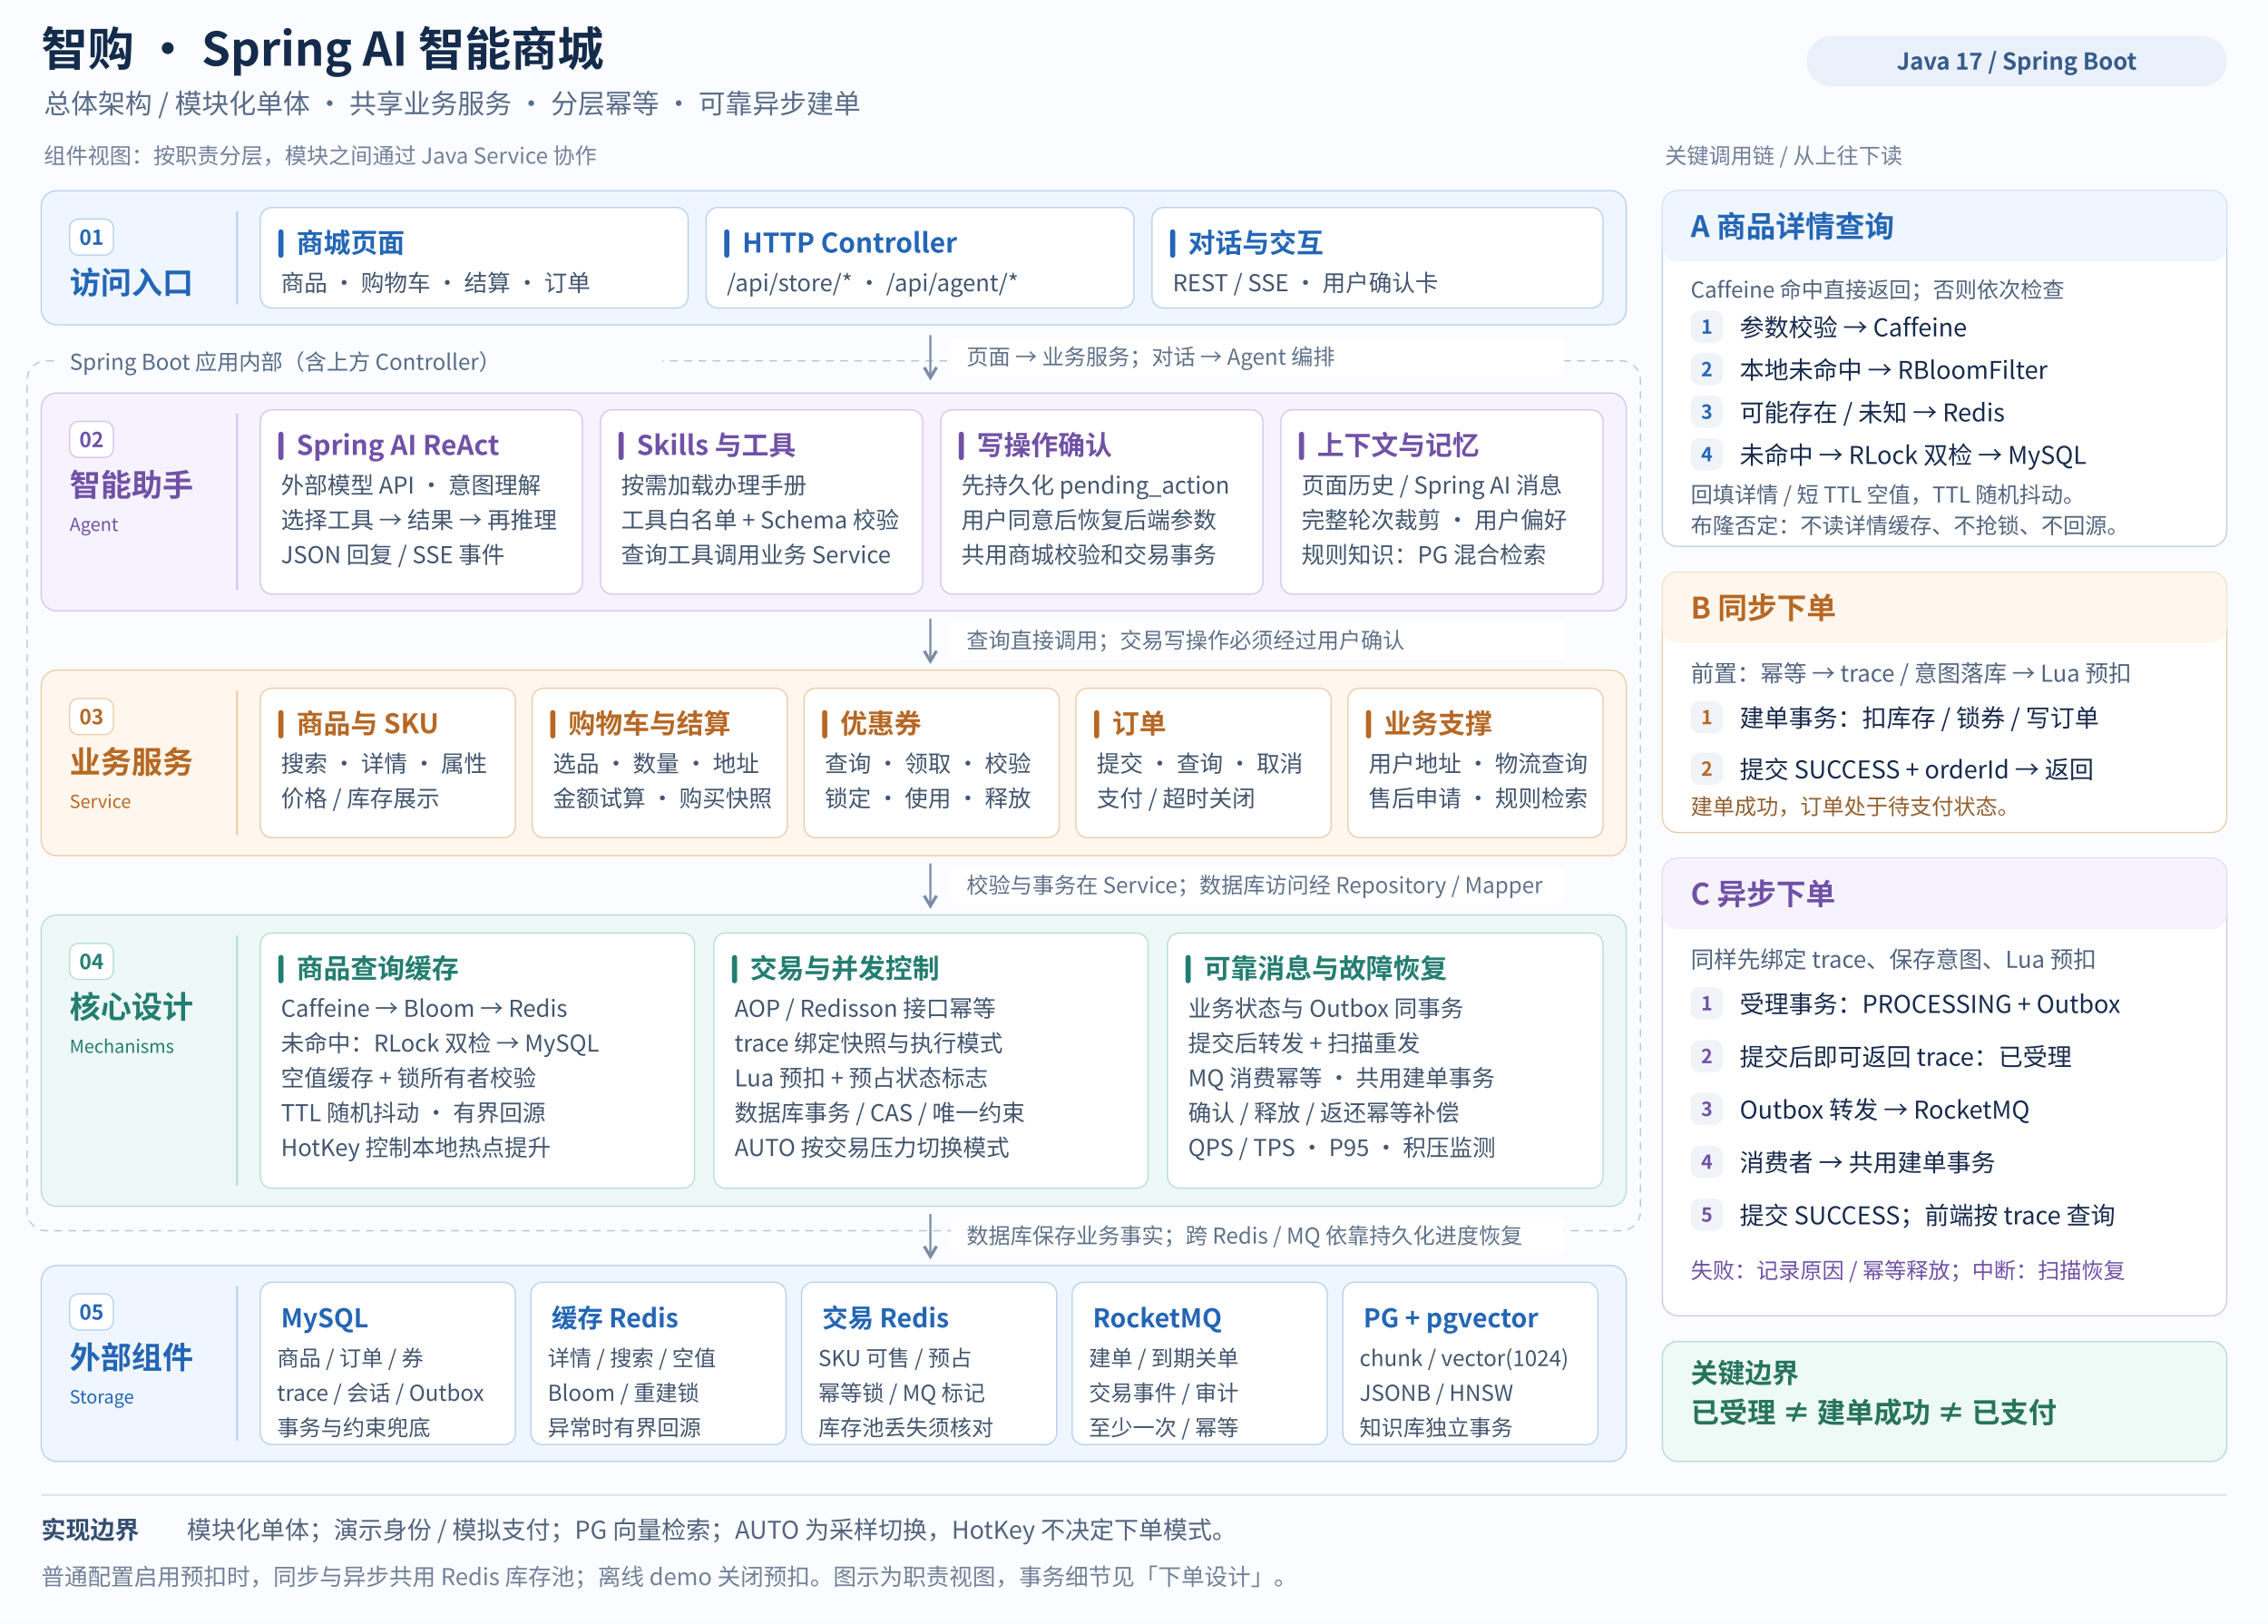
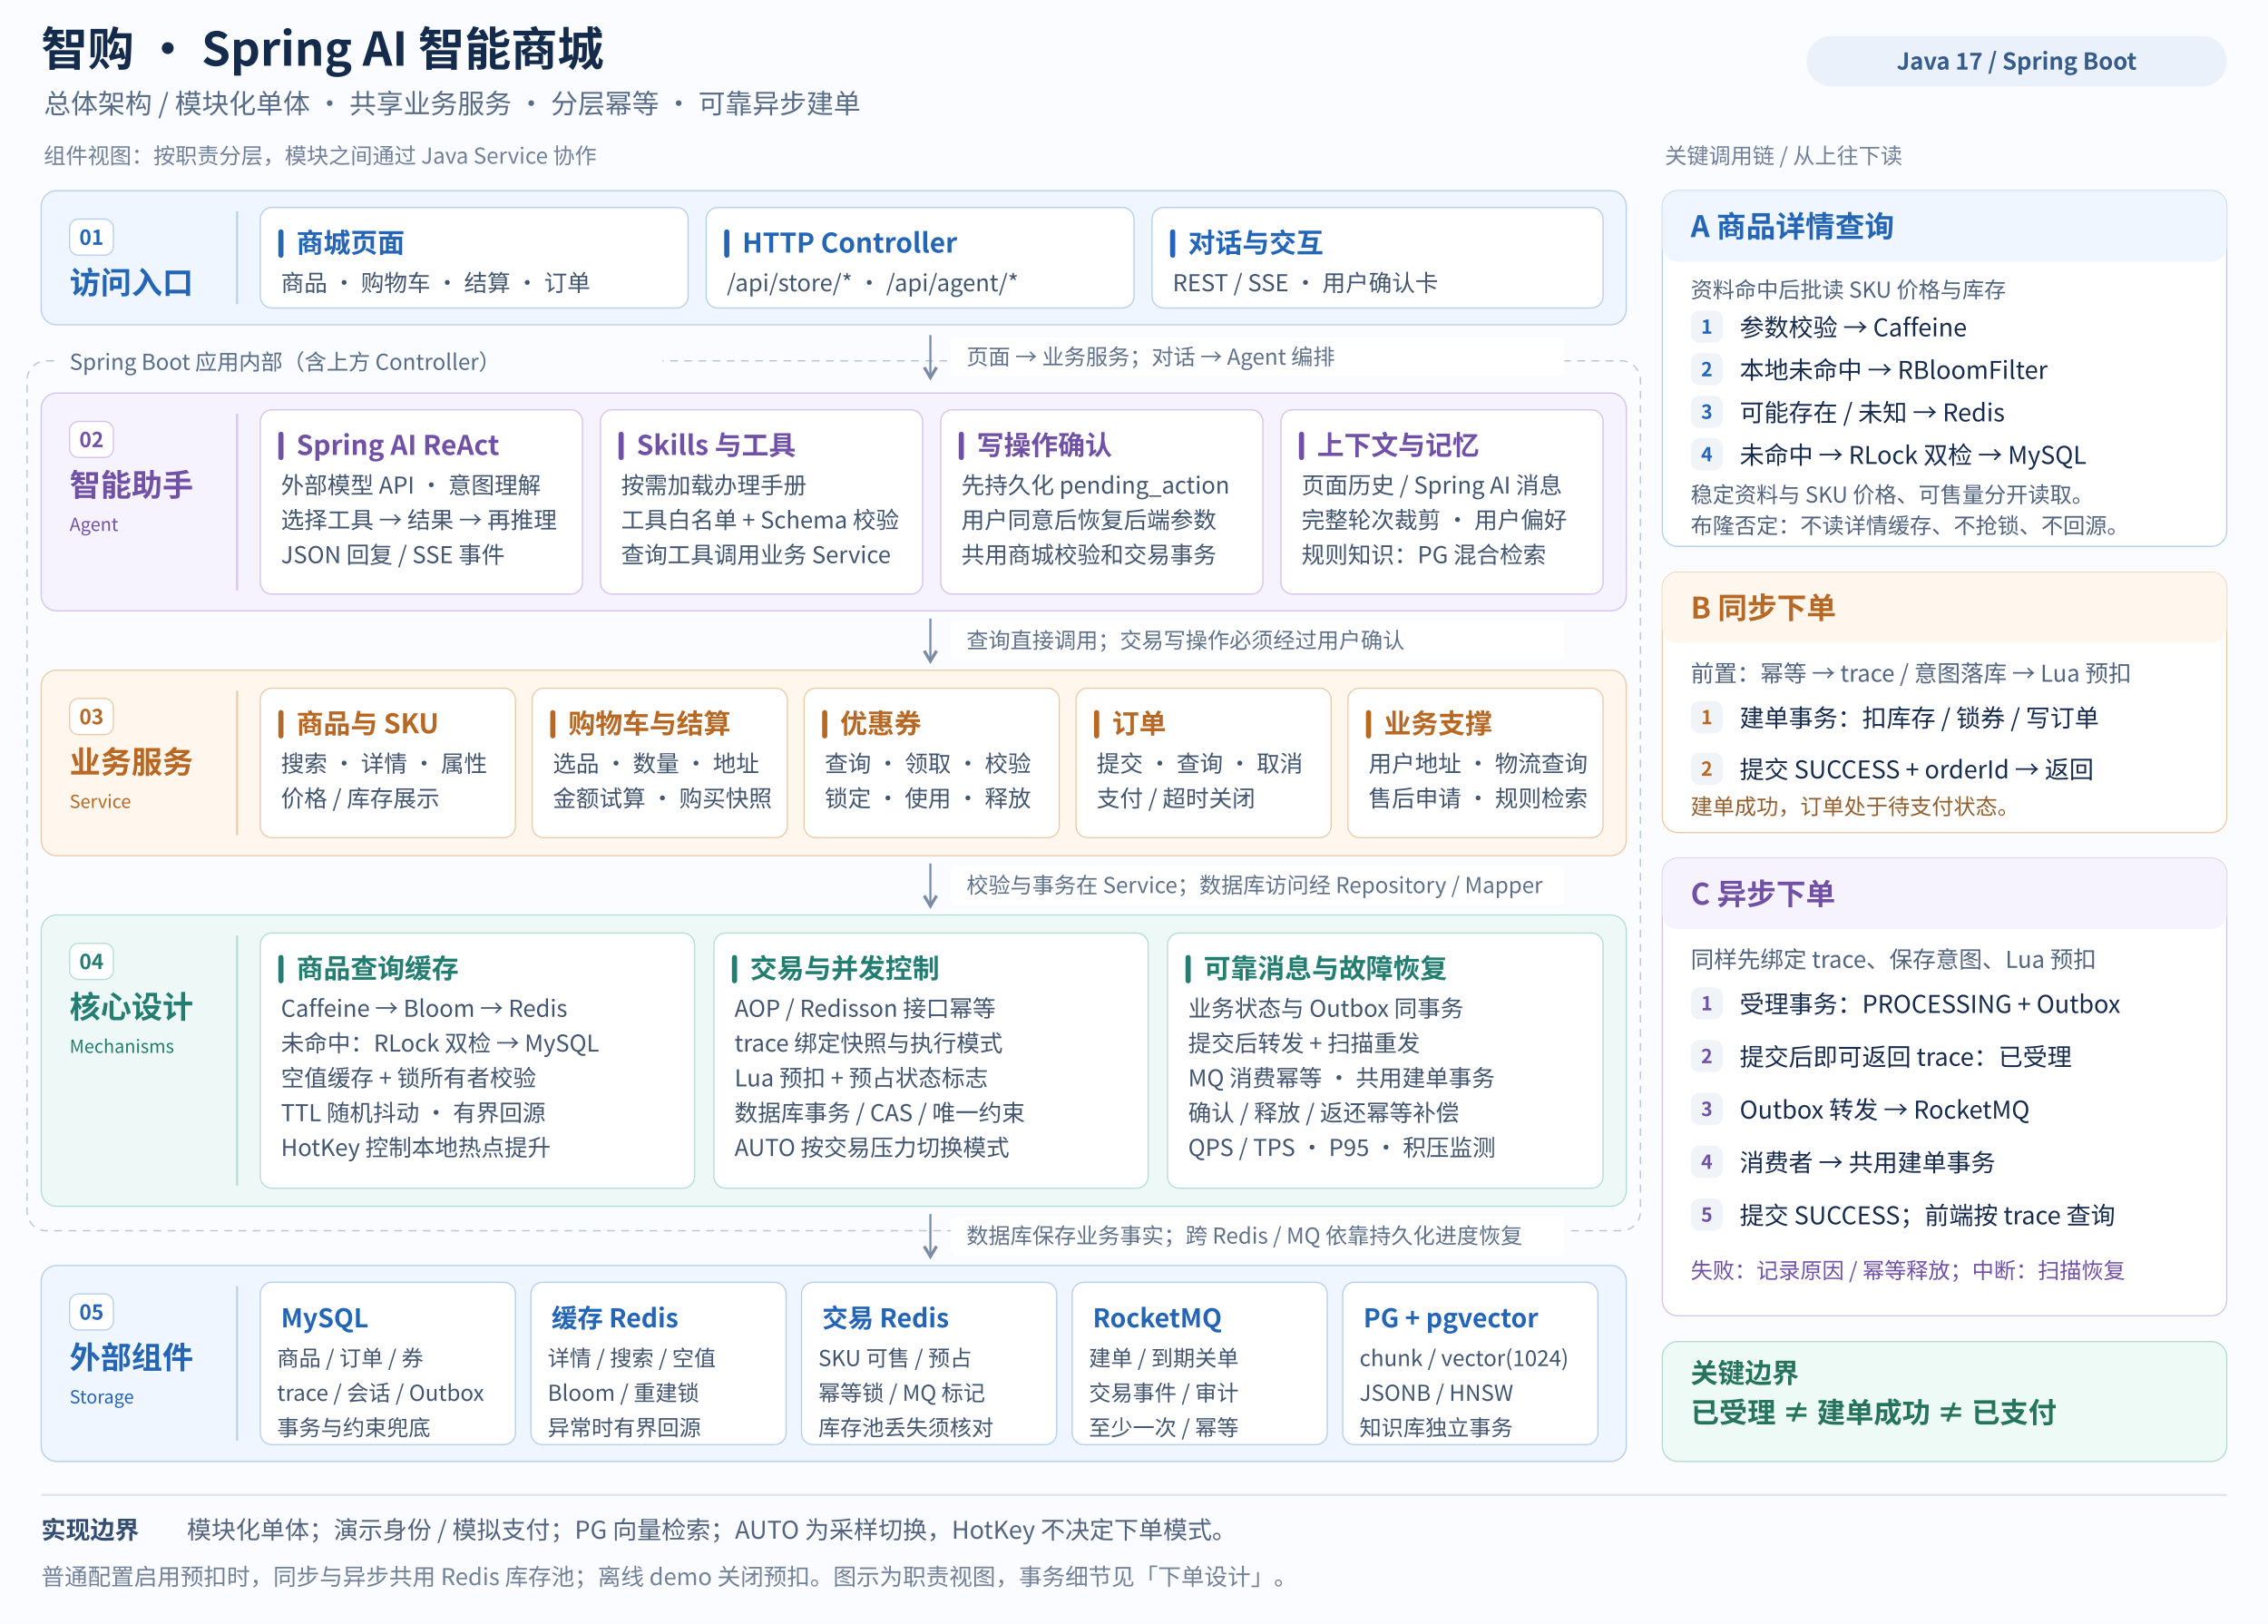
<svg xmlns="http://www.w3.org/2000/svg" width="1760" height="1260" viewBox="0 0 1760 1260" role="img" aria-labelledby="title desc">
  <defs>
    <marker id="arrow" markerWidth="8" markerHeight="8" refX="6" refY="4" orient="auto">
      <path d="M1 1 L6 4 L1 7" fill="none" stroke="#7b8ba5" stroke-width="1.5" />
    </marker>
  </defs>
  <style>text{font-family:"PingFang SC","Microsoft YaHei","Noto Sans CJK SC",sans-serif;fill:#172b4d} .muted{fill:#52647e} .small{font-size:17px} .body{font-size:19px} .cardtitle{font-size:21px;font-weight:600} .bold{font-weight:600}</style>
  <rect x="0" y="0" width="1760" height="1260" rx="0" fill="#fbfcff" stroke="none" />
  <text x="32" y="51" font-size="36" style="fill:#142b4b" font-weight="700">智购 · Spring AI 智能商城</text>
  <text x="34" y="88" font-size="21" style="fill:#586c88">总体架构  /  模块化单体 · 共享业务服务 · 分层幂等 · 可靠异步建单</text>
  <rect x="1402" y="28" width="326" height="39" rx="19" fill="#eaf1fb" stroke="none" />
  <text x="1565" y="54" font-size="18" style="fill:#365c8b" font-weight="600" text-anchor="middle">Java 17  /  Spring Boot</text>
  <text x="34" y="127" font-size="17" style="fill:#72819a">组件视图：按职责分层，模块之间通过 Java Service 协作</text>
  <text x="1292" y="127" font-size="17" style="fill:#72819a">关键调用链  /  从上往下读</text>
  <rect x="32" y="148" width="1230" height="104" rx="12" fill="#eff6ff" stroke="#b8d0ee" />
  <path d="M184 164 L184 236" fill="none" stroke="#b8d0ee" stroke-width="1.6" />
  <rect x="54" y="170" width="34" height="28" rx="7" fill="#ffffff" stroke="#b8d0ee" />
  <text x="71" y="190" font-size="16" style="fill:#2466b5" font-weight="600" text-anchor="middle">01</text>
  <text x="54" y="228" font-size="24" style="fill:#2466b5" font-weight="600">访问入口</text>
  <rect x="202" y="161" width="332" height="78" rx="9" fill="#ffffff" stroke="#b8d0ee" />
  <rect x="216" y="178" width="4" height="22" rx="2" fill="#2466b5" stroke="none" />
  <text x="230" y="196" font-size="21" style="fill:#2466b5" font-weight="600">商城页面</text>
  <text x="218" y="226" font-size="18" style="fill:#43566f">商品 · 购物车 · 结算 · 订单</text>
  <rect x="548" y="161" width="332" height="78" rx="9" fill="#ffffff" stroke="#b8d0ee" />
  <rect x="562" y="178" width="4" height="22" rx="2" fill="#2466b5" stroke="none" />
  <text x="576" y="196" font-size="21" style="fill:#2466b5" font-weight="600">HTTP Controller</text>
  <text x="564" y="226" font-size="18" style="fill:#43566f">/api/store/*  ·  /api/agent/*</text>
  <rect x="894" y="161" width="350" height="78" rx="9" fill="#ffffff" stroke="#b8d0ee" />
  <rect x="908" y="178" width="4" height="22" rx="2" fill="#2466b5" stroke="none" />
  <text x="922" y="196" font-size="21" style="fill:#2466b5" font-weight="600">对话与交互</text>
  <text x="910" y="226" font-size="18" style="fill:#43566f">REST / SSE  ·  用户确认卡</text>
  <rect x="21" y="280" width="1252" height="675" rx="15" fill="none" stroke="#b8c6d8" stroke-dasharray="6 5" />
  <rect x="44" y="267" width="470" height="27" rx="0" fill="#fbfcff" stroke="none" />
  <text x="54" y="287" font-size="17" style="fill:#566c88">Spring Boot 应用内部（含上方 Controller）</text>
  <path d="M722 260 L722 293" fill="none" stroke="#7b8ba5" stroke-width="1.6" marker-end="url(#arrow)" />
  <rect x="738" y="262" width="476" height="30" rx="4" fill="#ffffff" stroke="none" />
  <text x="750" y="283" font-size="17" style="fill:#60728a">页面 → 业务服务；对话 → Agent 编排</text>
  <rect x="32" y="305" width="1230" height="169" rx="12" fill="#f6f3ff" stroke="#d4c4ef" />
  <path d="M184 321 L184 458" fill="none" stroke="#d4c4ef" stroke-width="1.6" />
  <rect x="54" y="327" width="34" height="28" rx="7" fill="#ffffff" stroke="#d4c4ef" />
  <text x="71" y="347" font-size="16" style="fill:#7151a6" font-weight="600" text-anchor="middle">02</text>
  <text x="54" y="385" font-size="24" style="fill:#7151a6" font-weight="600">智能助手</text>
  <text x="54" y="412" font-size="14" style="fill:#7151a6">Agent</text>
  <rect x="202" y="318" width="250" height="143" rx="9" fill="#ffffff" stroke="#d4c4ef" />
  <rect x="216" y="335" width="4" height="22" rx="2" fill="#7151a6" stroke="none" />
  <text x="230" y="353" font-size="21" style="fill:#7151a6" font-weight="600">Spring AI ReAct</text>
  <text x="218" y="383" font-size="18" style="fill:#43566f">外部模型 API · 意图理解</text>
  <text x="218" y="410" font-size="18" style="fill:#43566f">选择工具 → 结果 → 再推理</text>
  <text x="218" y="437" font-size="18" style="fill:#43566f">JSON 回复 / SSE 事件</text>
  <rect x="466" y="318" width="250" height="143" rx="9" fill="#ffffff" stroke="#d4c4ef" />
  <rect x="480" y="335" width="4" height="22" rx="2" fill="#7151a6" stroke="none" />
  <text x="494" y="353" font-size="21" style="fill:#7151a6" font-weight="600">Skills 与工具</text>
  <text x="482" y="383" font-size="18" style="fill:#43566f">按需加载办理手册</text>
  <text x="482" y="410" font-size="18" style="fill:#43566f">工具白名单 + Schema 校验</text>
  <text x="482" y="437" font-size="18" style="fill:#43566f">查询工具调用业务 Service</text>
  <rect x="730" y="318" width="250" height="143" rx="9" fill="#ffffff" stroke="#d4c4ef" />
  <rect x="744" y="335" width="4" height="22" rx="2" fill="#7151a6" stroke="none" />
  <text x="758" y="353" font-size="21" style="fill:#7151a6" font-weight="600">写操作确认</text>
  <text x="746" y="383" font-size="18" style="fill:#43566f">先持久化 pending_action</text>
  <text x="746" y="410" font-size="18" style="fill:#43566f">用户同意后恢复后端参数</text>
  <text x="746" y="437" font-size="18" style="fill:#43566f">共用商城校验和交易事务</text>
  <rect x="994" y="318" width="250" height="143" rx="9" fill="#ffffff" stroke="#d4c4ef" />
  <rect x="1008" y="335" width="4" height="22" rx="2" fill="#7151a6" stroke="none" />
  <text x="1022" y="353" font-size="21" style="fill:#7151a6" font-weight="600">上下文与记忆</text>
  <text x="1010" y="383" font-size="18" style="fill:#43566f">页面历史 / Spring AI 消息</text>
  <text x="1010" y="410" font-size="18" style="fill:#43566f">完整轮次裁剪 · 用户偏好</text>
  <text x="1010" y="437" font-size="18" style="fill:#43566f">规则知识：PG 混合检索</text>
  <path d="M722 480 L722 513" fill="none" stroke="#7b8ba5" stroke-width="1.6" marker-end="url(#arrow)" />
  <rect x="738" y="482" width="476" height="30" rx="4" fill="#ffffff" stroke="none" />
  <text x="750" y="503" font-size="17" style="fill:#60728a">查询直接调用；交易写操作必须经过用户确认</text>
  <rect x="32" y="520" width="1230" height="144" rx="12" fill="#fff7ed" stroke="#ebccaa" />
  <path d="M184 536 L184 648" fill="none" stroke="#ebccaa" stroke-width="1.6" />
  <rect x="54" y="542" width="34" height="28" rx="7" fill="#ffffff" stroke="#ebccaa" />
  <text x="71" y="562" font-size="16" style="fill:#b66824" font-weight="600" text-anchor="middle">03</text>
  <text x="54" y="600" font-size="24" style="fill:#b66824" font-weight="600">业务服务</text>
  <text x="54" y="627" font-size="14" style="fill:#b66824">Service</text>
  <rect x="202" y="534" width="198" height="116" rx="9" fill="#ffffff" stroke="#ebccaa" />
  <rect x="216" y="551" width="4" height="22" rx="2" fill="#b66824" stroke="none" />
  <text x="230" y="569" font-size="21" style="fill:#b66824" font-weight="600">商品与 SKU</text>
  <text x="218" y="599" font-size="18" style="fill:#43566f">搜索 · 详情 · 属性</text>
  <text x="218" y="626" font-size="18" style="fill:#43566f">价格 / 库存展示</text>
  <rect x="413" y="534" width="198" height="116" rx="9" fill="#ffffff" stroke="#ebccaa" />
  <rect x="427" y="551" width="4" height="22" rx="2" fill="#b66824" stroke="none" />
  <text x="441" y="569" font-size="21" style="fill:#b66824" font-weight="600">购物车与结算</text>
  <text x="429" y="599" font-size="18" style="fill:#43566f">选品 · 数量 · 地址</text>
  <text x="429" y="626" font-size="18" style="fill:#43566f">金额试算 · 购买快照</text>
  <rect x="624" y="534" width="198" height="116" rx="9" fill="#ffffff" stroke="#ebccaa" />
  <rect x="638" y="551" width="4" height="22" rx="2" fill="#b66824" stroke="none" />
  <text x="652" y="569" font-size="21" style="fill:#b66824" font-weight="600">优惠券</text>
  <text x="640" y="599" font-size="18" style="fill:#43566f">查询 · 领取 · 校验</text>
  <text x="640" y="626" font-size="18" style="fill:#43566f">锁定 · 使用 · 释放</text>
  <rect x="835" y="534" width="198" height="116" rx="9" fill="#ffffff" stroke="#ebccaa" />
  <rect x="849" y="551" width="4" height="22" rx="2" fill="#b66824" stroke="none" />
  <text x="863" y="569" font-size="21" style="fill:#b66824" font-weight="600">订单</text>
  <text x="851" y="599" font-size="18" style="fill:#43566f">提交 · 查询 · 取消</text>
  <text x="851" y="626" font-size="18" style="fill:#43566f">支付 / 超时关闭</text>
  <rect x="1046" y="534" width="198" height="116" rx="9" fill="#ffffff" stroke="#ebccaa" />
  <rect x="1060" y="551" width="4" height="22" rx="2" fill="#b66824" stroke="none" />
  <text x="1074" y="569" font-size="21" style="fill:#b66824" font-weight="600">业务支撑</text>
  <text x="1062" y="599" font-size="18" style="fill:#43566f">用户地址 · 物流查询</text>
  <text x="1062" y="626" font-size="18" style="fill:#43566f">售后申请 · 规则检索</text>
  <path d="M722 670 L722 703" fill="none" stroke="#7b8ba5" stroke-width="1.6" marker-end="url(#arrow)" />
  <rect x="738" y="672" width="476" height="30" rx="4" fill="#ffffff" stroke="none" />
  <text x="750" y="693" font-size="17" style="fill:#60728a">校验与事务在 Service；数据库访问经 Repository / Mapper</text>
  <rect x="32" y="710" width="1230" height="226" rx="12" fill="#eef9f7" stroke="#b5ded5" />
  <path d="M184 726 L184 920" fill="none" stroke="#b5ded5" stroke-width="1.6" />
  <rect x="54" y="732" width="34" height="28" rx="7" fill="#ffffff" stroke="#b5ded5" />
  <text x="71" y="752" font-size="16" style="fill:#247d71" font-weight="600" text-anchor="middle">04</text>
  <text x="54" y="790" font-size="24" style="fill:#247d71" font-weight="600">核心设计</text>
  <text x="54" y="817" font-size="14" style="fill:#247d71">Mechanisms</text>
  <rect x="202" y="724" width="337" height="198" rx="9" fill="#ffffff" stroke="#b5ded5" />
  <rect x="216" y="741" width="4" height="22" rx="2" fill="#247d71" stroke="none" />
  <text x="230" y="759" font-size="21" style="fill:#247d71" font-weight="600">商品查询缓存</text>
  <text x="218" y="789" font-size="18" style="fill:#43566f">Caffeine → Bloom → Redis</text>
  <text x="218" y="816" font-size="18" style="fill:#43566f">未命中：RLock 双检 → MySQL</text>
  <text x="218" y="843" font-size="18" style="fill:#43566f">空值缓存 + 锁所有者校验</text>
  <text x="218" y="870" font-size="18" style="fill:#43566f">TTL 随机抖动 · 有界回源</text>
  <text x="218" y="897" font-size="18" style="fill:#43566f">HotKey 控制本地热点提升</text>
  <rect x="554" y="724" width="337" height="198" rx="9" fill="#ffffff" stroke="#b5ded5" />
  <rect x="568" y="741" width="4" height="22" rx="2" fill="#247d71" stroke="none" />
  <text x="582" y="759" font-size="21" style="fill:#247d71" font-weight="600">交易与并发控制</text>
  <text x="570" y="789" font-size="18" style="fill:#43566f">AOP / Redisson 接口幂等</text>
  <text x="570" y="816" font-size="18" style="fill:#43566f">trace 绑定快照与执行模式</text>
  <text x="570" y="843" font-size="18" style="fill:#43566f">Lua 预扣 + 预占状态标志</text>
  <text x="570" y="870" font-size="18" style="fill:#43566f">数据库事务 / CAS / 唯一约束</text>
  <text x="570" y="897" font-size="18" style="fill:#43566f">AUTO 按交易压力切换模式</text>
  <rect x="906" y="724" width="338" height="198" rx="9" fill="#ffffff" stroke="#b5ded5" />
  <rect x="920" y="741" width="4" height="22" rx="2" fill="#247d71" stroke="none" />
  <text x="934" y="759" font-size="21" style="fill:#247d71" font-weight="600">可靠消息与故障恢复</text>
  <text x="922" y="789" font-size="18" style="fill:#43566f">业务状态与 Outbox 同事务</text>
  <text x="922" y="816" font-size="18" style="fill:#43566f">提交后转发 + 扫描重发</text>
  <text x="922" y="843" font-size="18" style="fill:#43566f">MQ 消费幂等 · 共用建单事务</text>
  <text x="922" y="870" font-size="18" style="fill:#43566f">确认 / 释放 / 返还幂等补偿</text>
  <text x="922" y="897" font-size="18" style="fill:#43566f">QPS / TPS · P95 · 积压监测</text>
  <path d="M722 942 L722 975" fill="none" stroke="#7b8ba5" stroke-width="1.6" marker-end="url(#arrow)" />
  <rect x="738" y="944" width="476" height="30" rx="4" fill="#ffffff" stroke="none" />
  <text x="750" y="965" font-size="17" style="fill:#60728a">数据库保存业务事实；跨 Redis / MQ 依靠持久化进度恢复</text>
  <rect x="32" y="982" width="1230" height="152" rx="12" fill="#eff6ff" stroke="#b8d0ee" />
  <path d="M184 998 L184 1118" fill="none" stroke="#b8d0ee" stroke-width="1.6" />
  <rect x="54" y="1004" width="34" height="28" rx="7" fill="#ffffff" stroke="#b8d0ee" />
  <text x="71" y="1024" font-size="16" style="fill:#2466b5" font-weight="600" text-anchor="middle">05</text>
  <text x="54" y="1062" font-size="24" style="fill:#2466b5" font-weight="600">外部组件</text>
  <text x="54" y="1089" font-size="14" style="fill:#2466b5">Storage</text>
  <rect x="202" y="995" width="198" height="126" rx="9" fill="#ffffff" stroke="#b8d0ee" />
  <text x="218" y="1030" font-size="20" style="fill:#2466b5" font-weight="600">MySQL</text>
  <text x="215" y="1060" font-size="17" style="fill:#43566f">商品 / 订单 / 券</text>
  <text x="215" y="1087" font-size="17" style="fill:#43566f">trace / 会话 / Outbox</text>
  <text x="215" y="1114" font-size="17" style="fill:#43566f">事务与约束兜底</text>
  <rect x="412" y="995" width="198" height="126" rx="9" fill="#ffffff" stroke="#b8d0ee" />
  <text x="428" y="1030" font-size="20" style="fill:#2466b5" font-weight="600">缓存 Redis</text>
  <text x="425" y="1060" font-size="17" style="fill:#43566f">详情 / 搜索 / 空值</text>
  <text x="425" y="1087" font-size="17" style="fill:#43566f">Bloom / 重建锁</text>
  <text x="425" y="1114" font-size="17" style="fill:#43566f">异常时有界回源</text>
  <rect x="622" y="995" width="198" height="126" rx="9" fill="#ffffff" stroke="#b8d0ee" />
  <text x="638" y="1030" font-size="20" style="fill:#2466b5" font-weight="600">交易 Redis</text>
  <text x="635" y="1060" font-size="17" style="fill:#43566f">SKU 可售 / 预占</text>
  <text x="635" y="1087" font-size="17" style="fill:#43566f">幂等锁 / MQ 标记</text>
  <text x="635" y="1114" font-size="17" style="fill:#43566f">库存池丢失须核对</text>
  <rect x="832" y="995" width="198" height="126" rx="9" fill="#ffffff" stroke="#b8d0ee" />
  <text x="848" y="1030" font-size="20" style="fill:#2466b5" font-weight="600">RocketMQ</text>
  <text x="845" y="1060" font-size="17" style="fill:#43566f">建单 / 到期关单</text>
  <text x="845" y="1087" font-size="17" style="fill:#43566f">交易事件 / 审计</text>
  <text x="845" y="1114" font-size="17" style="fill:#43566f">至少一次 / 幂等</text>
  <rect x="1042" y="995" width="198" height="126" rx="9" fill="#ffffff" stroke="#b8d0ee" />
  <text x="1058" y="1030" font-size="20" style="fill:#2466b5" font-weight="600">PG + pgvector</text>
  <text x="1055" y="1060" font-size="17" style="fill:#43566f">chunk / vector(1024)</text>
  <text x="1055" y="1087" font-size="17" style="fill:#43566f">JSONB / HNSW</text>
  <text x="1055" y="1114" font-size="17" style="fill:#43566f">知识库独立事务</text>
  <rect x="1290" y="148" width="438" height="276" rx="12" fill="#ffffff" stroke="#b8d0ee" />
  <rect x="1290" y="148" width="438" height="55" rx="12" fill="#eff6ff" stroke="none" />
  <text x="1312" y="184" font-size="23" style="fill:#2466b5" font-weight="600">A  商品详情查询</text>
-   <text x="1312" y="231" font-size="17" style="fill:#52647e">Caffeine 命中直接返回；否则依次检查</text>
+   <text x="1312" y="231" font-size="17" style="fill:#52647e">资料命中后批读 SKU 价格与库存</text>
  <rect x="1312" y="241" width="25" height="25" rx="7" fill="#f0f4f9" stroke="none" />
  <text x="1324.5" y="259" font-size="15" style="fill:#2466b5" font-weight="600" text-anchor="middle">1</text>
  <text x="1350" y="261" font-size="19">参数校验 → Caffeine</text>
  <rect x="1312" y="274" width="25" height="25" rx="7" fill="#f0f4f9" stroke="none" />
  <text x="1324.5" y="292" font-size="15" style="fill:#2466b5" font-weight="600" text-anchor="middle">2</text>
  <text x="1350" y="294" font-size="19">本地未命中 → RBloomFilter</text>
  <rect x="1312" y="307" width="25" height="25" rx="7" fill="#f0f4f9" stroke="none" />
  <text x="1324.5" y="325" font-size="15" style="fill:#2466b5" font-weight="600" text-anchor="middle">3</text>
  <text x="1350" y="327" font-size="19">可能存在 / 未知 → Redis</text>
  <rect x="1312" y="340" width="25" height="25" rx="7" fill="#f0f4f9" stroke="none" />
  <text x="1324.5" y="358" font-size="15" style="fill:#2466b5" font-weight="600" text-anchor="middle">4</text>
  <text x="1350" y="360" font-size="19">未命中 → RLock 双检 → MySQL</text>
-   <text x="1312" y="390" font-size="17" style="fill:#52647e">回填详情 / 短 TTL 空值，TTL 随机抖动。</text>
+   <text x="1312" y="390" font-size="17" style="fill:#52647e">稳定资料与 SKU 价格、可售量分开读取。</text>
  <text x="1312" y="414" font-size="17" style="fill:#52647e">布隆否定：不读详情缓存、不抢锁、不回源。</text>
  <rect x="1290" y="444" width="438" height="202" rx="12" fill="#ffffff" stroke="#ebccaa" />
  <rect x="1290" y="444" width="438" height="55" rx="12" fill="#fff7ed" stroke="none" />
  <text x="1312" y="480" font-size="23" style="fill:#b66824" font-weight="600">B  同步下单</text>
  <text x="1312" y="529" font-size="18" style="fill:#52647e">前置：幂等 → trace / 意图落库 → Lua 预扣</text>
  <rect x="1312" y="544" width="25" height="25" rx="7" fill="#f0f4f9" stroke="none" />
  <text x="1324.5" y="562" font-size="15" style="fill:#b66824" font-weight="600" text-anchor="middle">1</text>
  <text x="1350" y="564" font-size="19">建单事务：扣库存 / 锁券 / 写订单</text>
  <rect x="1312" y="584" width="25" height="25" rx="7" fill="#f0f4f9" stroke="none" />
  <text x="1324.5" y="602" font-size="15" style="fill:#b66824" font-weight="600" text-anchor="middle">2</text>
  <text x="1350" y="604" font-size="19">提交 SUCCESS + orderId → 返回</text>
  <text x="1312" y="632" font-size="17" style="fill:#92602f">建单成功，订单处于待支付状态。</text>
  <rect x="1290" y="666" width="438" height="355" rx="12" fill="#ffffff" stroke="#d4c4ef" />
  <rect x="1290" y="666" width="438" height="55" rx="12" fill="#f6f3ff" stroke="none" />
  <text x="1312" y="702" font-size="23" style="fill:#7151a6" font-weight="600">C  异步下单</text>
  <text x="1312" y="751" font-size="18" style="fill:#52647e">同样先绑定 trace、保存意图、Lua 预扣</text>
  <rect x="1312" y="766" width="25" height="25" rx="7" fill="#f0f4f9" stroke="none" />
  <text x="1324.5" y="784" font-size="15" style="fill:#7151a6" font-weight="600" text-anchor="middle">1</text>
  <text x="1350" y="786" font-size="19">受理事务：PROCESSING + Outbox</text>
  <rect x="1312" y="807" width="25" height="25" rx="7" fill="#f0f4f9" stroke="none" />
  <text x="1324.5" y="825" font-size="15" style="fill:#7151a6" font-weight="600" text-anchor="middle">2</text>
  <text x="1350" y="827" font-size="19">提交后即可返回 trace：已受理</text>
  <rect x="1312" y="848" width="25" height="25" rx="7" fill="#f0f4f9" stroke="none" />
  <text x="1324.5" y="866" font-size="15" style="fill:#7151a6" font-weight="600" text-anchor="middle">3</text>
  <text x="1350" y="868" font-size="19">Outbox 转发 → RocketMQ</text>
  <rect x="1312" y="889" width="25" height="25" rx="7" fill="#f0f4f9" stroke="none" />
  <text x="1324.5" y="907" font-size="15" style="fill:#7151a6" font-weight="600" text-anchor="middle">4</text>
  <text x="1350" y="909" font-size="19">消费者 → 共用建单事务</text>
  <rect x="1312" y="930" width="25" height="25" rx="7" fill="#f0f4f9" stroke="none" />
  <text x="1324.5" y="948" font-size="15" style="fill:#7151a6" font-weight="600" text-anchor="middle">5</text>
  <text x="1350" y="950" font-size="19">提交 SUCCESS；前端按 trace 查询</text>
  <text x="1312" y="992" font-size="17" style="fill:#7151a6">失败：记录原因 / 幂等释放；中断：扫描恢复</text>
  <rect x="1290" y="1041" width="438" height="93" rx="12" fill="#eefaF5" stroke="#b8dbcc" />
  <text x="1312" y="1073" font-size="21" style="fill:#27745c" font-weight="600">关键边界</text>
  <text x="1312" y="1104" font-size="22" style="fill:#27745c" font-weight="600">已受理 ≠ 建单成功 ≠ 已支付</text>
  <path d="M32 1160 L1728 1160" fill="none" stroke="#dce4ef" stroke-width="1.6" />
  <text x="32" y="1194" font-size="19" style="fill:#344e71" font-weight="600">实现边界</text>
  <text x="145" y="1194" font-size="19" style="fill:#52647e">模块化单体；演示身份 / 模拟支付；PG 向量检索；AUTO 为采样切换，HotKey 不决定下单模式。</text>
  <text x="32" y="1230" font-size="18" style="fill:#718198">普通配置启用预扣时，同步与异步共用 Redis 库存池；离线 demo 关闭预扣。图示为职责视图，事务细节见「下单设计」。</text>
</svg>
